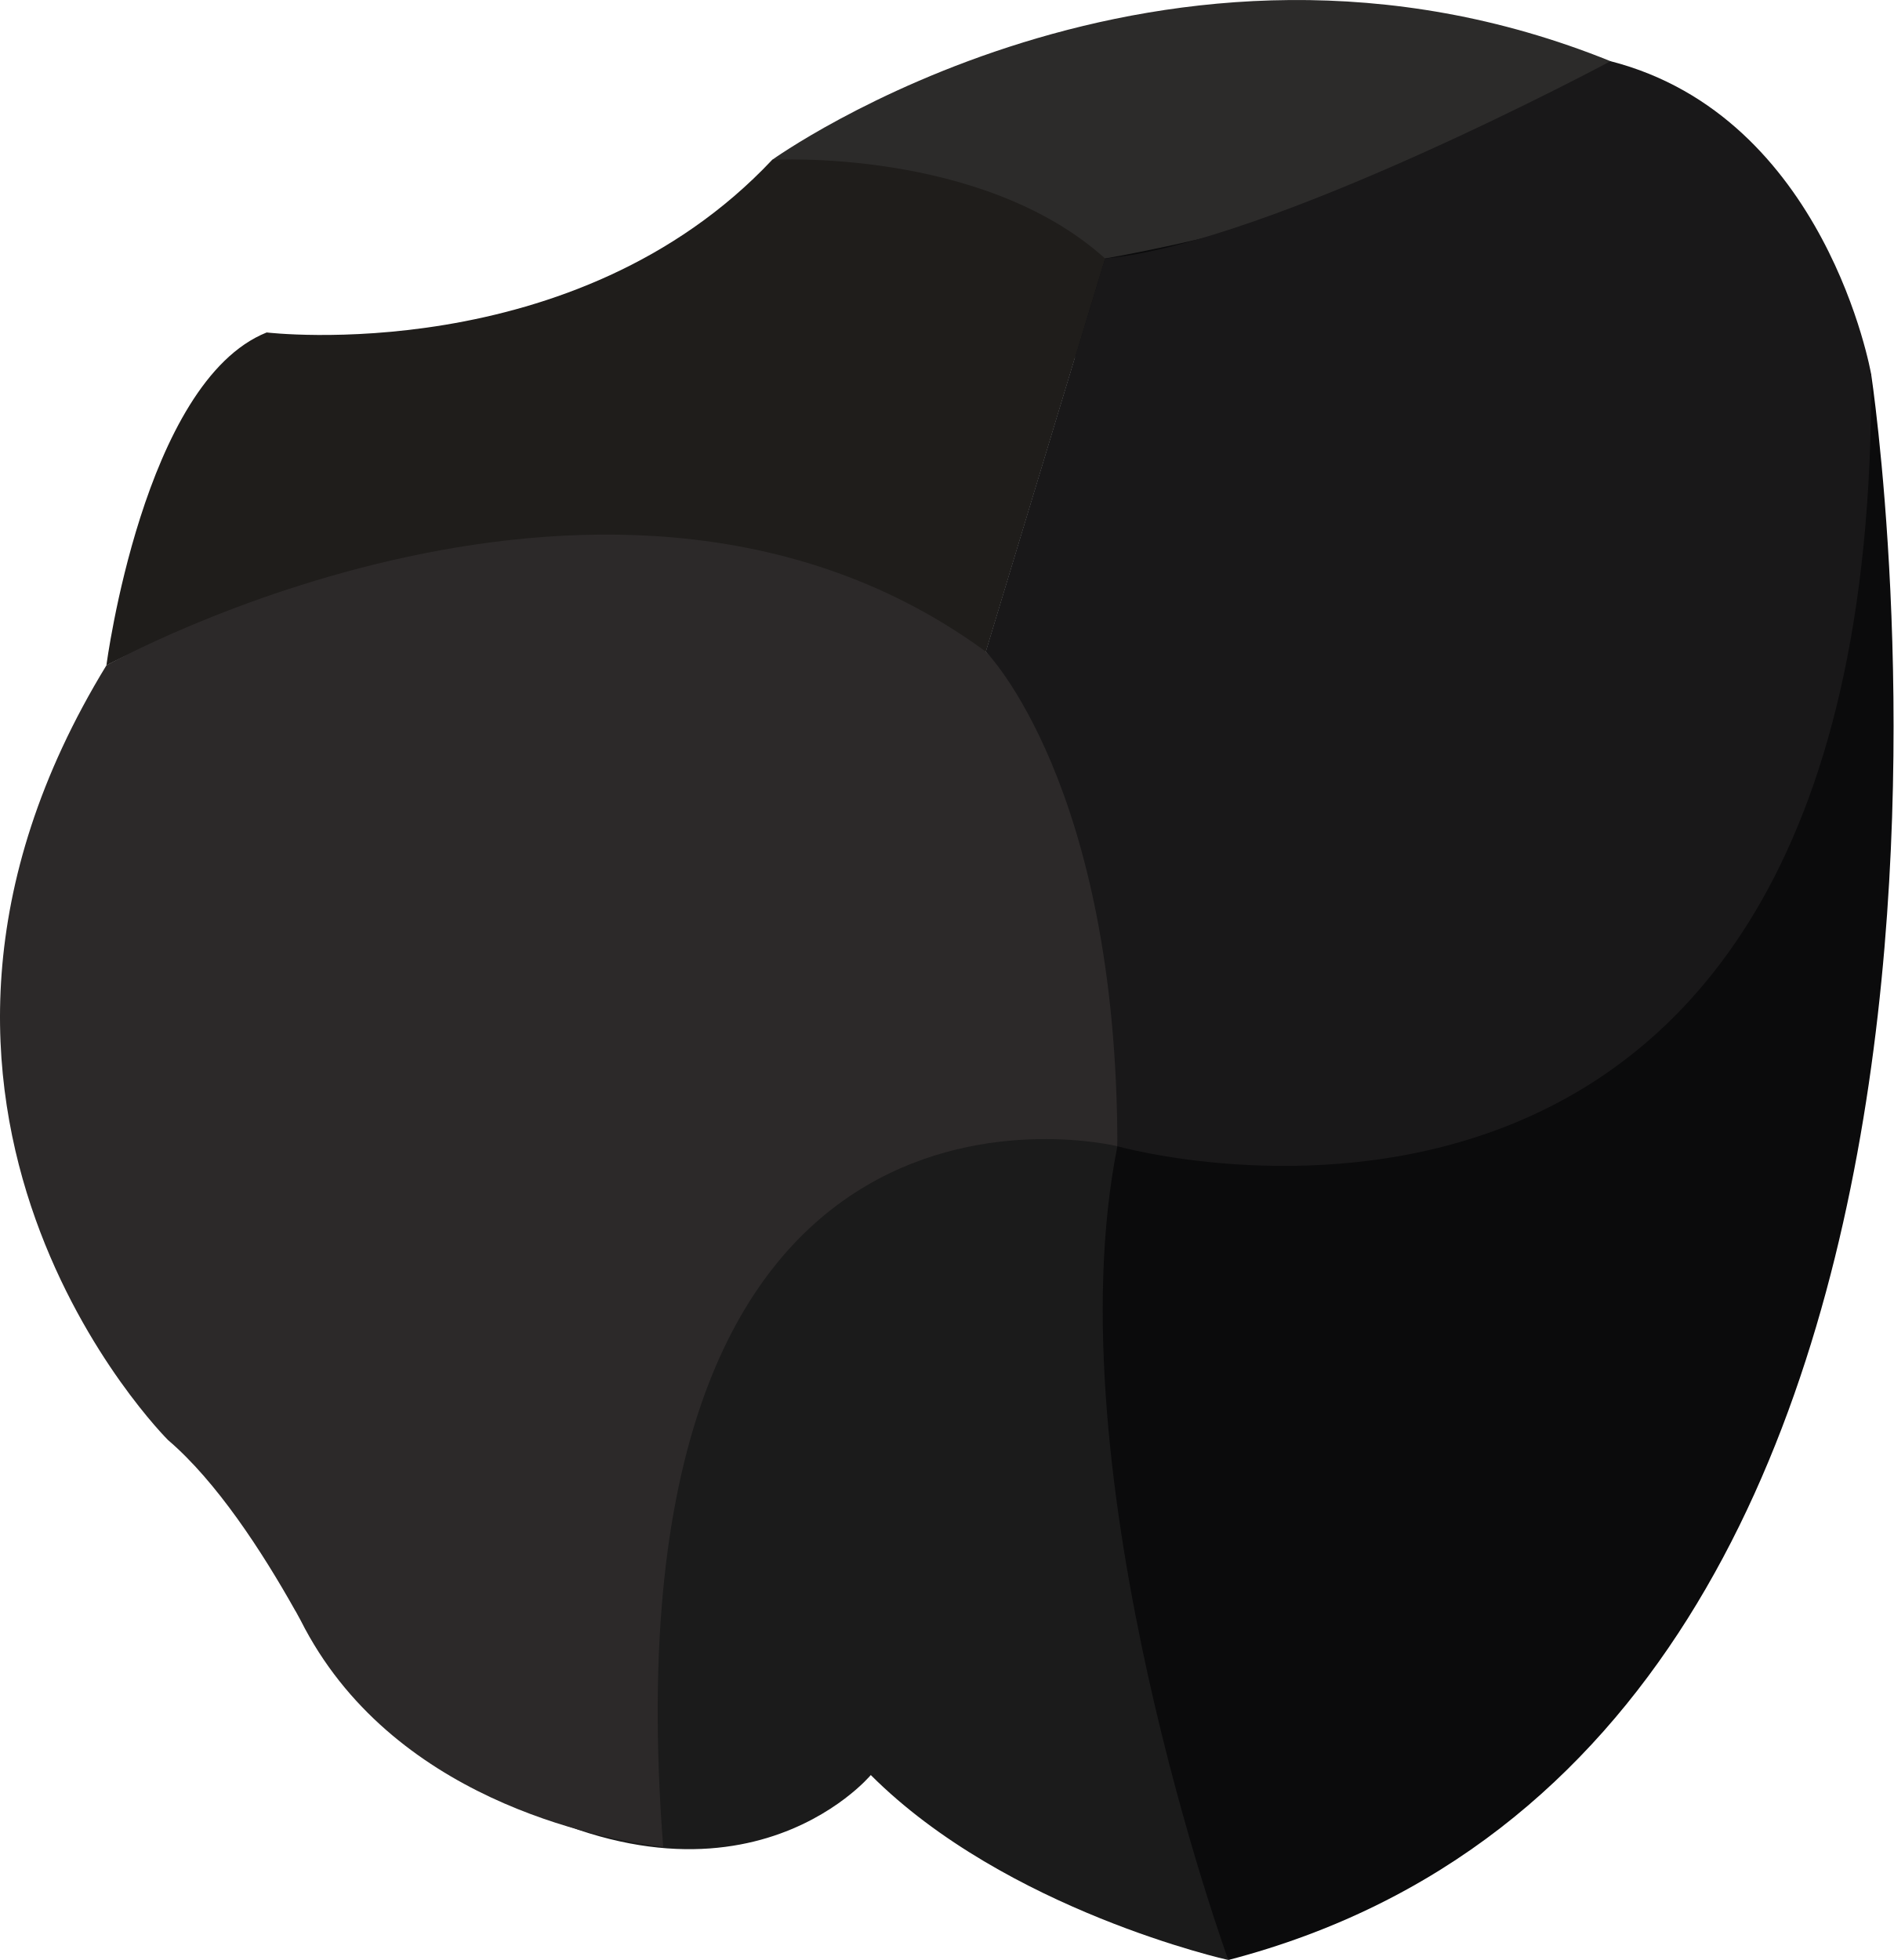
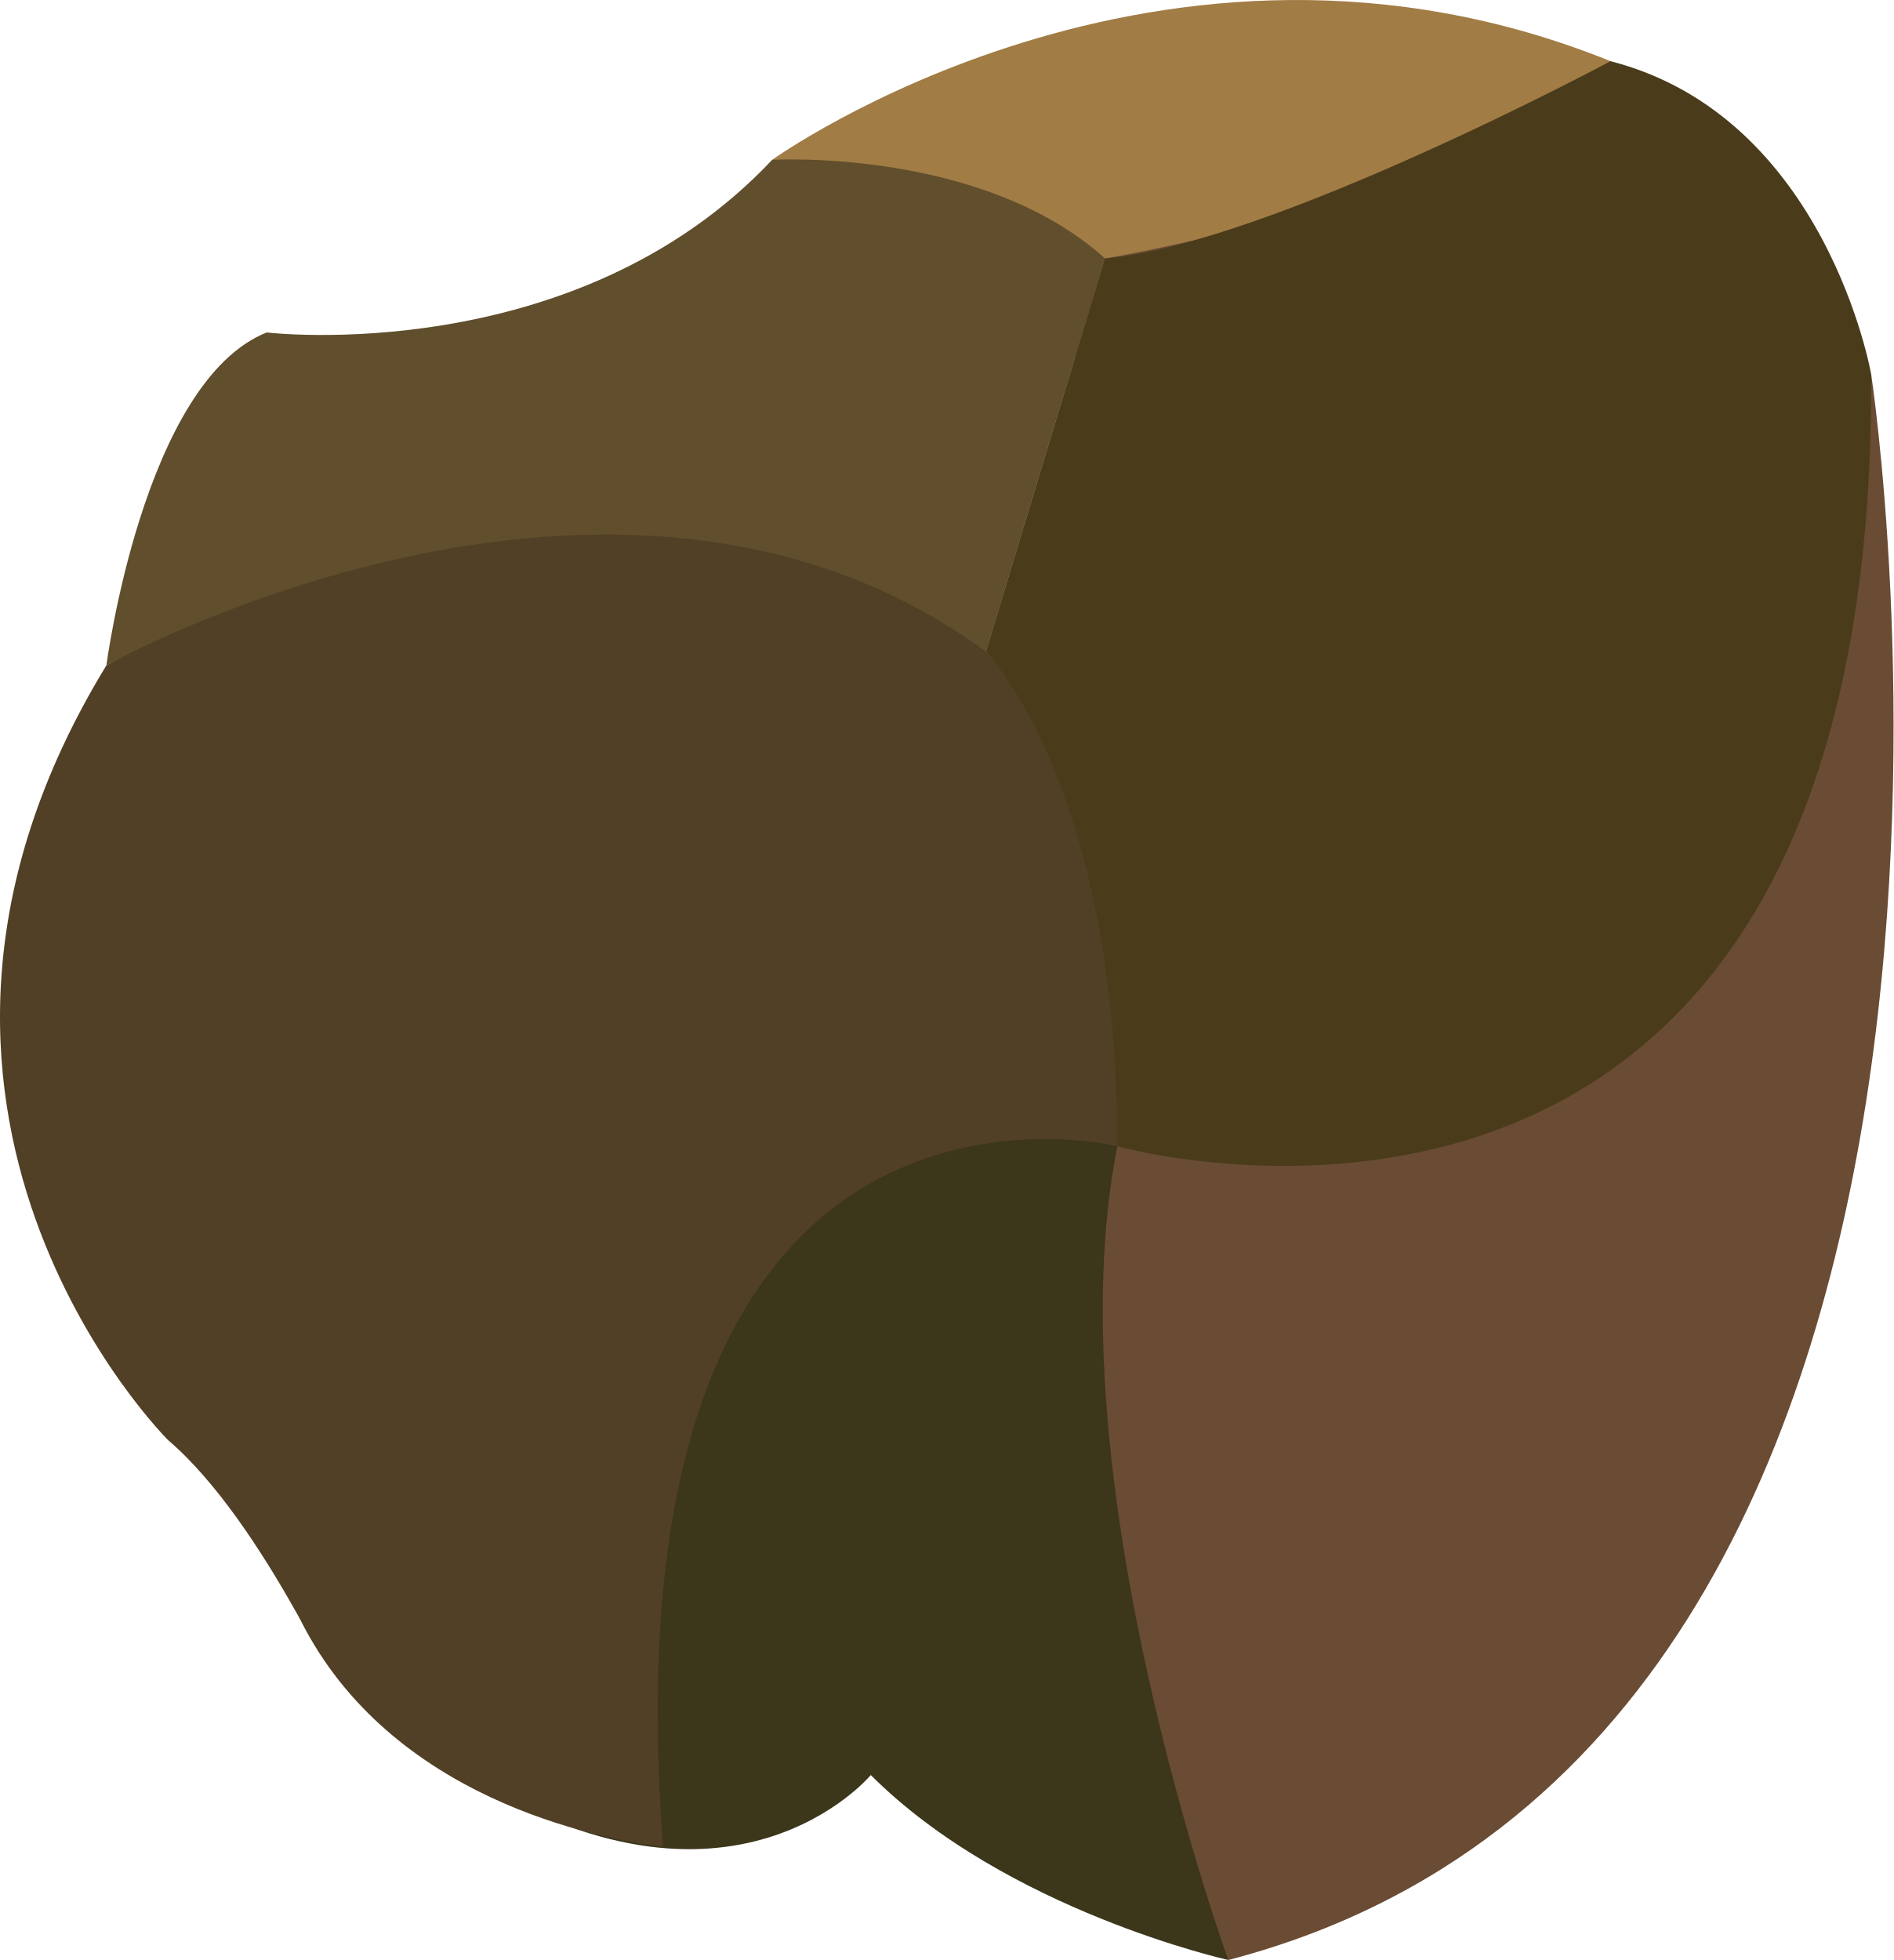
- <svg xmlns="http://www.w3.org/2000/svg" version="1.1" id="svg2" width="163.34" height="169.057" viewBox="0 0 163.34 169.057">
+ <svg xmlns="http://www.w3.org/2000/svg" version="1.1" id="svg2" width="100%" height="100%" viewBox="0 0 163.34 169.057">
  <defs id="defs6" />
  <g id="g8" transform="matrix(1.333333,0,0,-1.333333,-119.6984,1331.981)">
    <g id="g10" transform="scale(0.1)">
-       <path d="m 1397.29,9886.46 c 0,0 252.12,181.24 542.39,63.81 l -28.78,-133.42 -378.01,-69.13 -135.6,138.74" style="fill:#2c2b2a;fill-opacity:1;fill-rule:nonzero;stroke:none" id="path40" />
-       <path d="m 1692.41,8721.93 c 0,0 -143.57,31.9 -231.31,119.65 0,0 -90.35,-108.85 -264.52,1.41 l 184.76,596.8 239.4,-71.79 71.67,-646.07" style="fill:#1b1b1b;fill-opacity:1;fill-rule:nonzero;stroke:none" id="path42" />
-       <path d="m 1532.89,9559.43 c 0,0 -336.31,118.49 -566.312,0 0,0 23.93,183.46 103.692,215.36 0,0 199.4,-23.93 327.02,111.67 0,0 135.6,7.97 215.36,-63.81 l -79.76,-263.22" style="fill:#1f1d1b;fill-opacity:1;fill-rule:nonzero;stroke:none" id="path44" />
-       <path d="m 1692.41,8721.93 c 0,0 -114.33,313.67 -71.78,526.43 7.97,39.89 2.33,233.49 -85.06,319.91 l 77.08,254.38 c 0,0 239.29,39.88 327.03,127.62 l 168.62,-202.55 c 0,0 134.47,-882.22 -415.89,-1025.79" style="fill:#0b0b0c;fill-opacity:1;fill-rule:nonzero;stroke:none" id="path46" />
-       <path d="m 966.578,9559.43 c -175.473,-287.14 39.882,-501.16 39.882,-501.16 31.3,-26.73 60.59,-71.64 82.4,-110.53 l 0.03,0.04 0.7,-1.27 c 0.97,-1.74 1.79,-3.3 2.73,-5.02 58.04,-115.02 191.47,-141.01 234.47,-146.4 -41.48,536.2 293.84,453.27 293.84,453.27 19.07,232.15 -85.06,319.91 -85.06,319.91 -239.29,175.48 -568.992,-8.84 -568.992,-8.84" style="fill:#2c2929;fill-opacity:1;fill-rule:nonzero;stroke:none" id="path48" />
+       <path d="m 1397.29,9886.46 c 0,0 252.12,181.24 542.39,63.81 l -28.78,-133.42 -378.01,-69.13 -135.6,138.74" style="fill:#a17c45;fill-opacity:1;fill-rule:nonzero;stroke:none" id="path40" />
+       <path d="m 1692.41,8721.93 c 0,0 -143.57,31.9 -231.31,119.65 0,0 -90.35,-108.85 -264.52,1.41 l 184.76,596.8 239.4,-71.79 71.67,-646.07" style="fill:#3c361b;fill-opacity:1;fill-rule:nonzero;stroke:none" id="path42" />
+       <path d="m 1532.89,9559.43 c 0,0 -336.31,118.49 -566.312,0 0,0 23.93,183.46 103.692,215.36 0,0 199.4,-23.93 327.02,111.67 0,0 135.6,7.97 215.36,-63.81 l -79.76,-263.22" style="fill:#604e2c;fill-opacity:1;fill-rule:nonzero;stroke:none" id="path44" />
+       <path d="m 1692.41,8721.93 c 0,0 -114.33,313.67 -71.78,526.43 7.97,39.89 2.33,233.49 -85.06,319.91 l 77.08,254.38 c 0,0 239.29,39.88 327.03,127.62 l 168.62,-202.55 c 0,0 134.47,-882.22 -415.89,-1025.79" style="fill:#6a4b33;fill-opacity:1;fill-rule:nonzero;stroke:none" id="path46" />
+       <path d="m 966.578,9559.43 c -175.473,-287.14 39.882,-501.16 39.882,-501.16 31.3,-26.73 60.59,-71.64 82.4,-110.53 l 0.03,0.04 0.7,-1.27 c 0.97,-1.74 1.79,-3.3 2.73,-5.02 58.04,-115.02 191.47,-141.01 234.47,-146.4 -41.48,536.2 293.84,453.27 293.84,453.27 19.07,232.15 -85.06,319.91 -85.06,319.91 -239.29,175.48 -568.992,-8.84 -568.992,-8.84" style="fill:#514025;fill-opacity:1;fill-rule:nonzero;stroke:none" id="path48" />
      <path d="m 1088.89,8947.78 -0.03,-0.04 0.73,-1.23 z" style="fill:#464544;fill-opacity:1;fill-rule:nonzero;stroke:none" id="path50" />
-       <path d="m 1620.63,9248.36 c 0,0 490.96,-138.68 487.67,499.36 0,0 -28.92,166.67 -168.62,202.55 0,0 -220.47,-118.13 -327.03,-127.62 l -77.08,-254.38 c 0,0 84.93,-85.88 85.06,-319.91" style="fill:#191819;fill-opacity:1;fill-rule:nonzero;stroke:none" id="path52" />
+       <path d="m 1620.63,9248.36 c 0,0 490.96,-138.68 487.67,499.36 0,0 -28.92,166.67 -168.62,202.55 0,0 -220.47,-118.13 -327.03,-127.62 l -77.08,-254.38 c 0,0 84.93,-85.88 85.06,-319.91" style="fill:#4a3c1b;fill-opacity:1;fill-rule:nonzero;stroke:none" id="path52" />
    </g>
  </g>
</svg>
